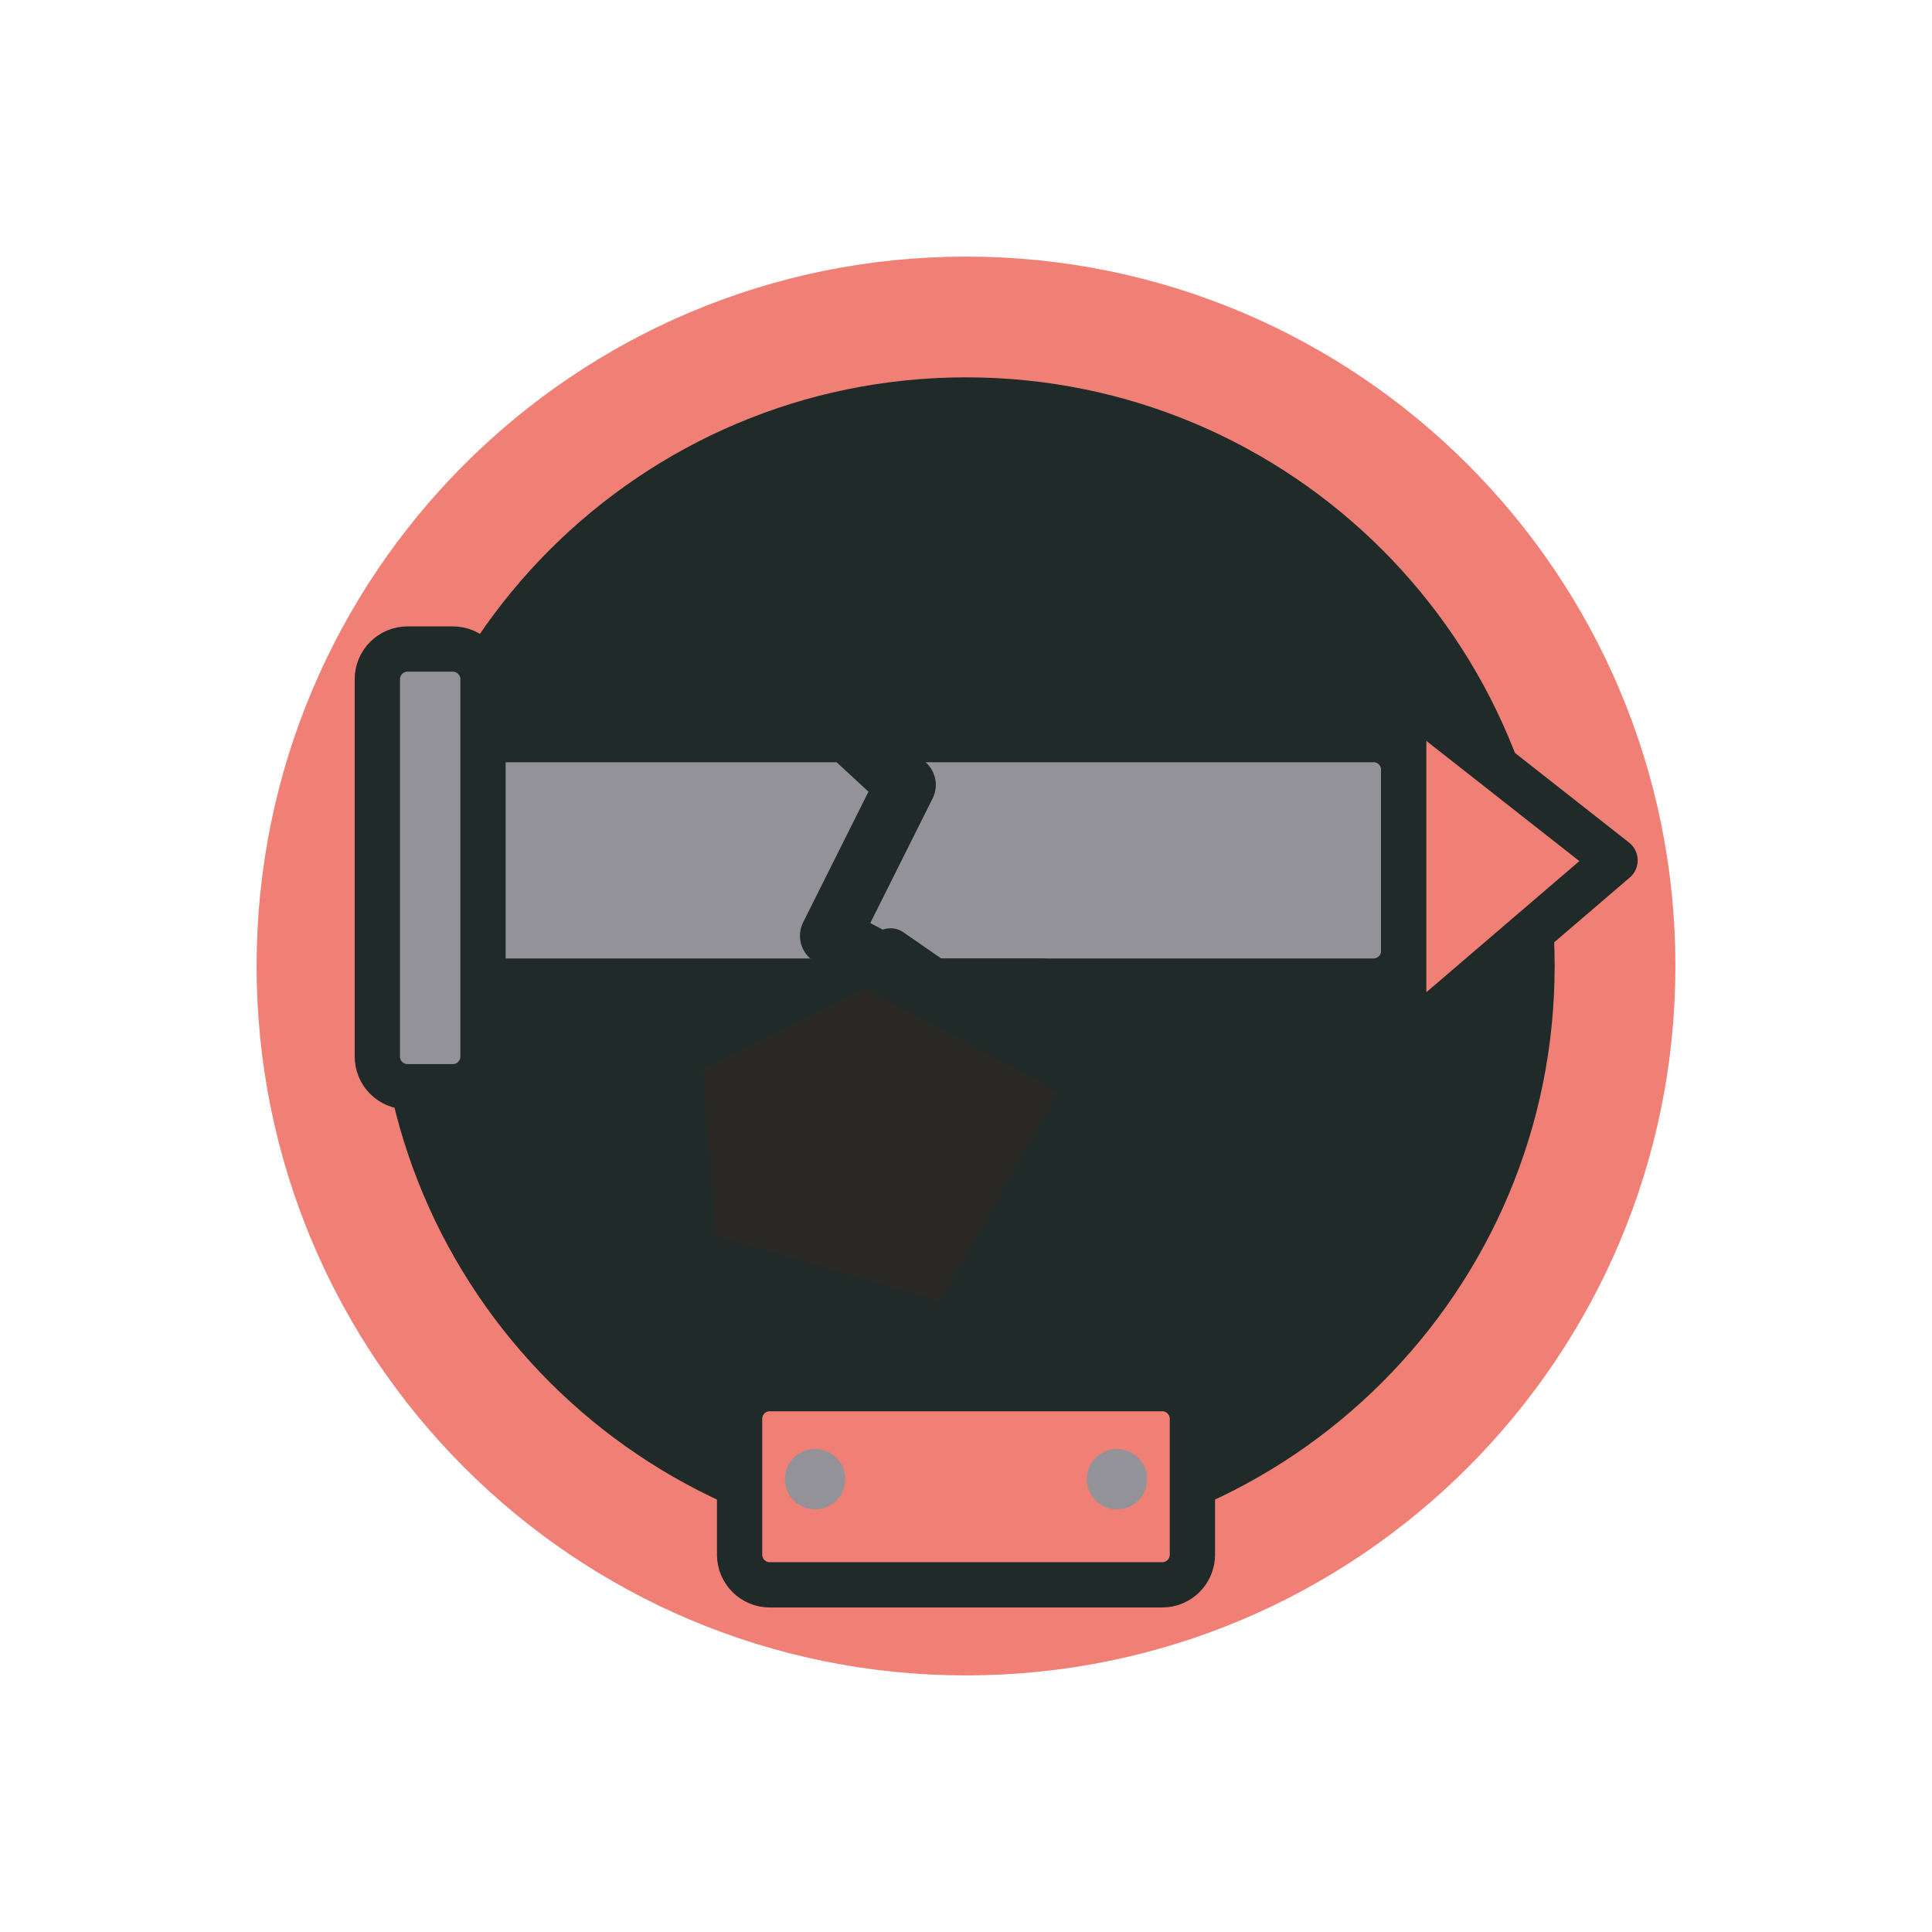
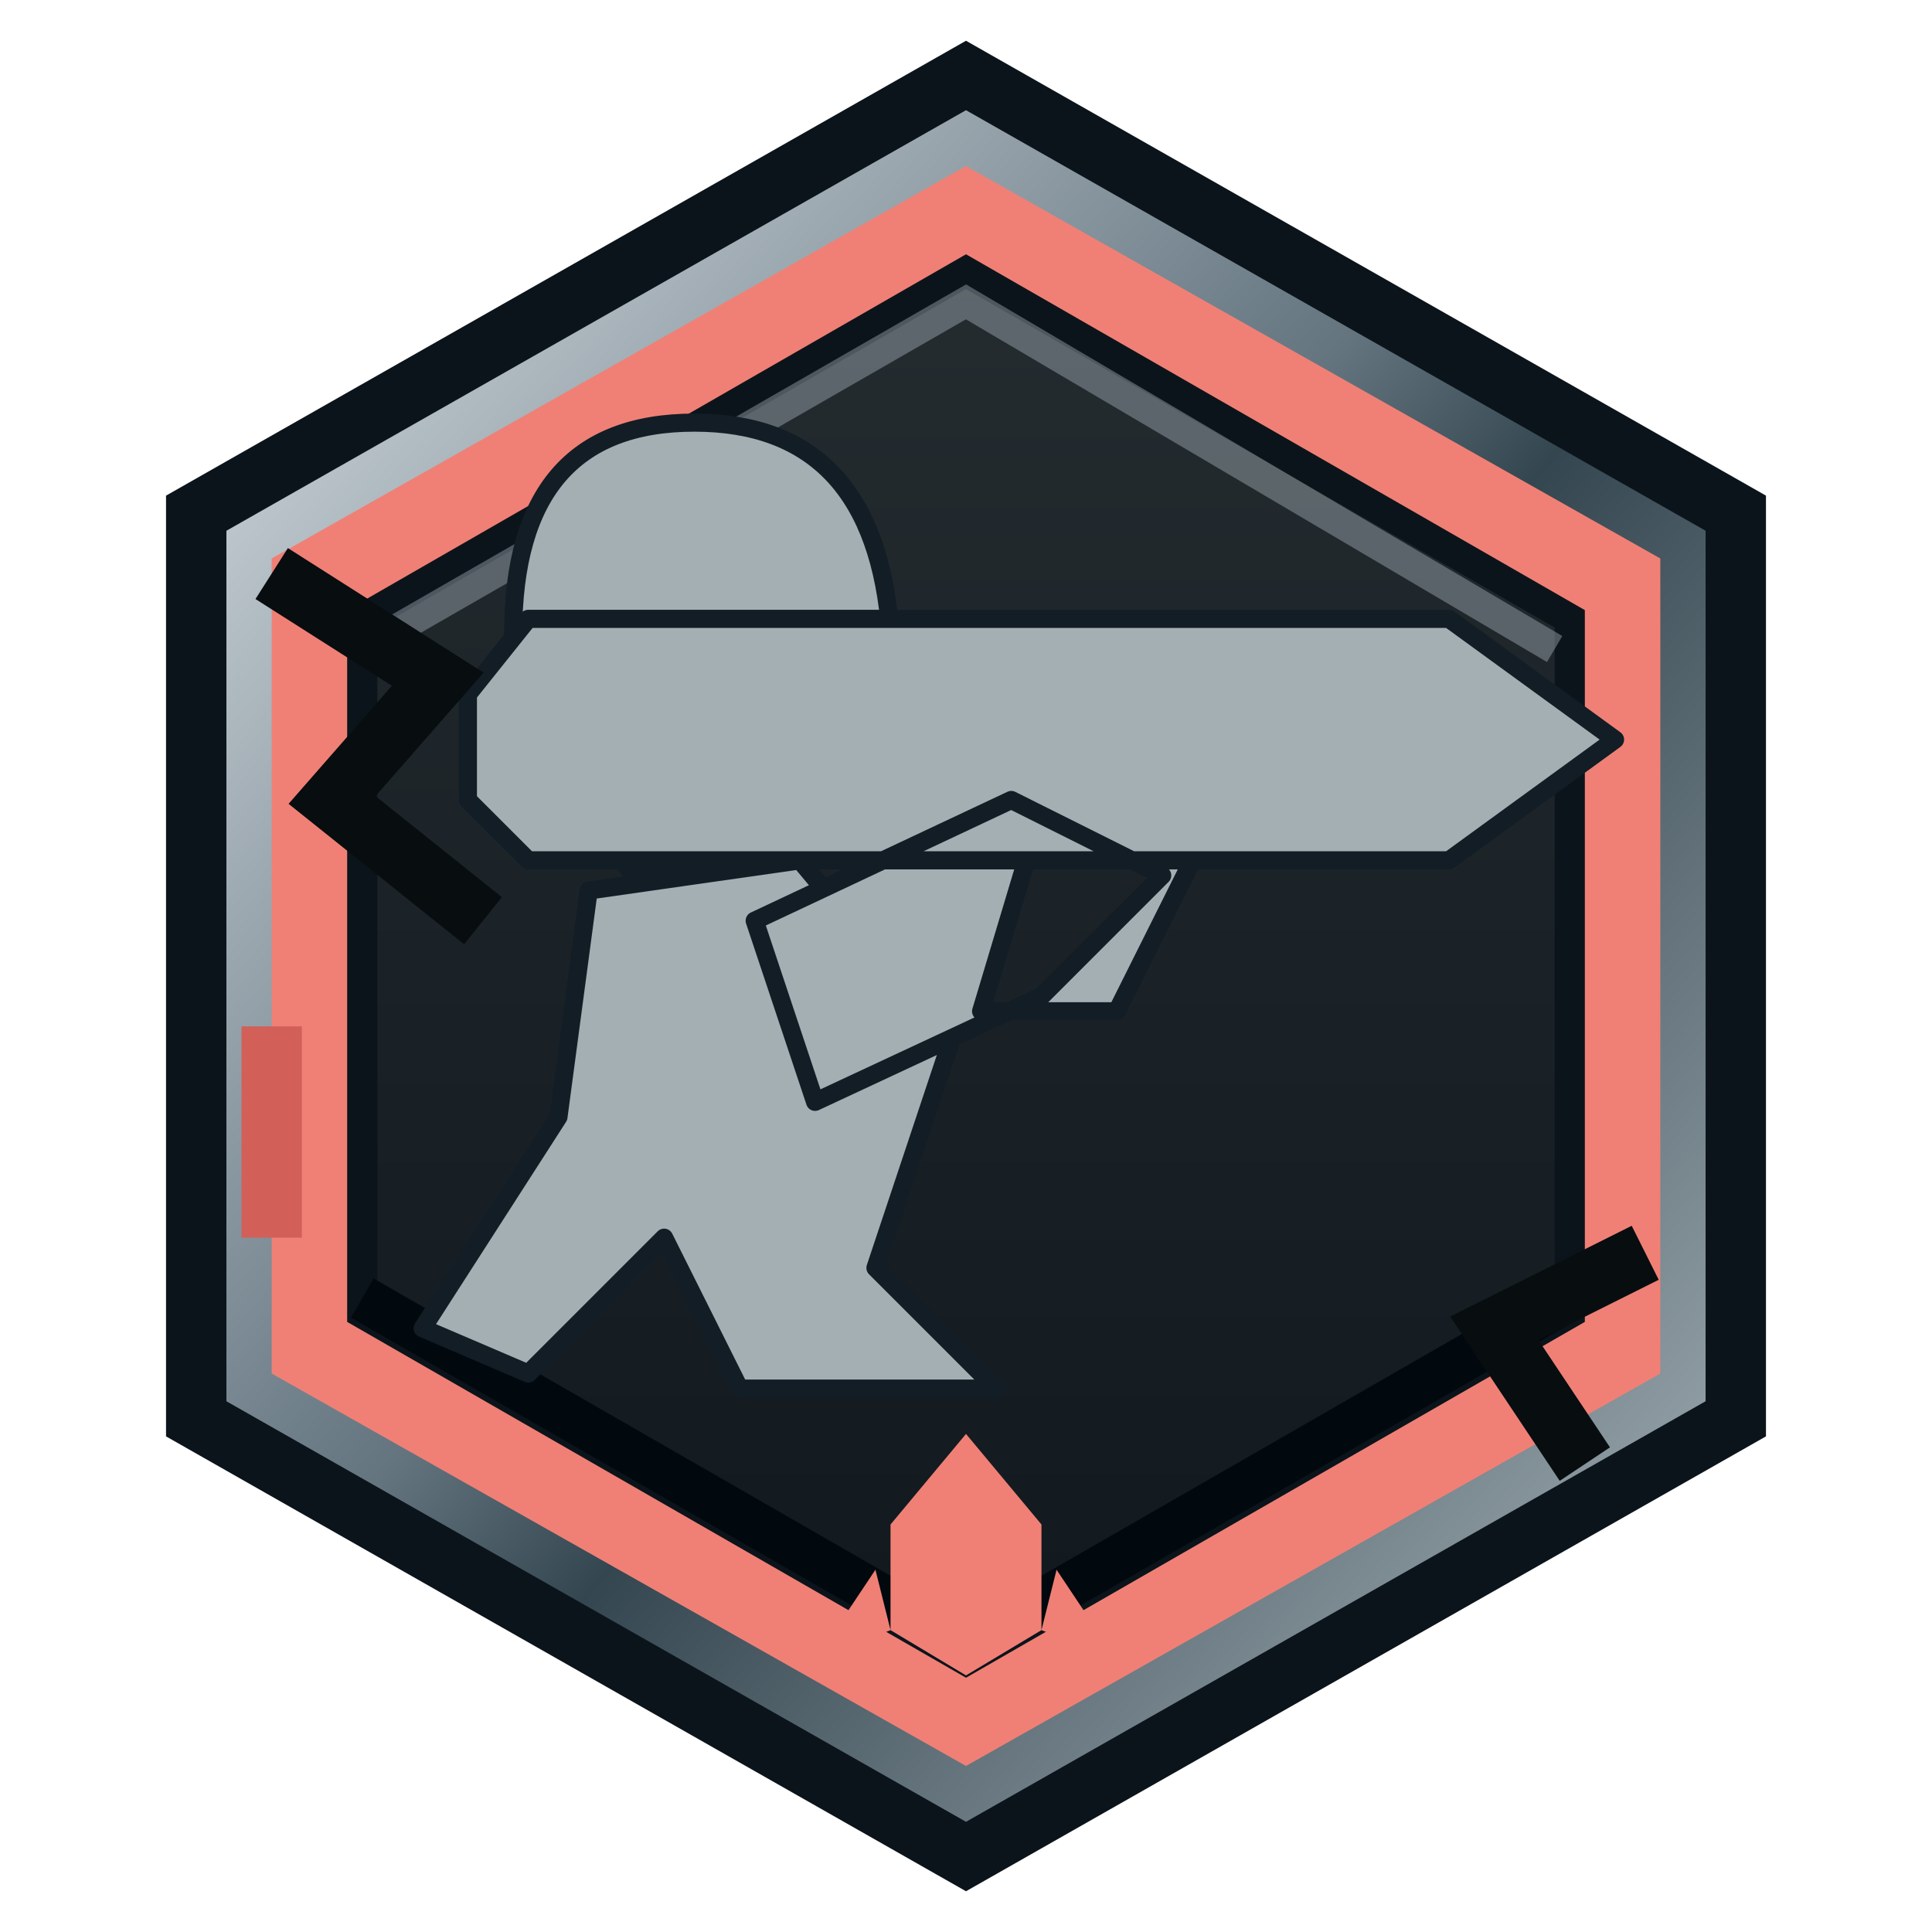
<svg xmlns="http://www.w3.org/2000/svg" width="128" height="128" viewBox="0 0 128 128">
-   <circle cx="64" cy="64" r="43" fill="#202a28" stroke="#f08075" stroke-width="8" />
-   <rect x="30" y="49" width="63" height="16" rx="2" fill="#929298" stroke="#202a28" stroke-width="3" />
-   <path d="M93 46 L107 57 L93 69 Z" fill="#f08075" stroke="#202a28" stroke-width="3" stroke-linejoin="round" />
-   <rect x="25" y="43" width="7" height="29" rx="2" fill="#929298" stroke="#202a28" stroke-width="3" />
-   <path d="M57 65 L53 81 L65 81 L69 65 Z" fill="#929298" stroke="#202a28" stroke-width="3" stroke-linejoin="round" />
-   <rect x="49" y="92" width="30" height="13" rx="2" fill="#f08075" stroke="#202a28" stroke-width="3" />
-   <circle cx="54" cy="98" r="2" fill="#929298" />
-   <circle cx="74" cy="98" r="2" fill="#929298" />
-   <path d="M45 70 L59 63 L72 72 L63 88 L46 83 Z" fill="#292825" stroke="#202a28" stroke-width="3" stroke-linejoin="round" />
-   <path d="M47 40 L60 52 L55 62 L70 70" fill="none" stroke="#202a28" stroke-width="4" stroke-linejoin="round" />
+   <defs>
+     <linearGradient id="metal" x1="0" y1="0" x2="1" y2="1">
+       <stop stop-color="#e2e8ec" />
+       <stop offset=".45" stop-color="#647580" />
+       <stop offset=".55" stop-color="#344650" />
+       <stop offset="1" stop-color="#b5c0c6" />
+     </linearGradient>
+     <linearGradient id="field" x1="0" y1="0" x2="0" y2="1">
+       <stop stop-color="#242c30" />
+       <stop offset="1" stop-color="#11181e" />
+     </linearGradient>
+   </defs>
+   <polygon points="64,5 115,34 115,94 64,123 13,94 13,34" fill="url(#metal)" stroke="#0c141b" stroke-width="4" />
+   <polygon points="64,11 110,37 110,91 64,117 18,91 18,37" fill="#f08075" />
+   <polygon points="64,18 104,41 104,87 64,110 24,87 24,41" fill="url(#field)" stroke="#0c141b" stroke-width="2" />
+   <path d="M24 43 L64 20 L103 43" fill="none" stroke="#c8d5dd" stroke-opacity=".35" stroke-width="2" />
+   <path d="M24 86 L64 109 L104 86" fill="none" stroke="#02090e" stroke-width="3" />
+   <g fill="#a4afb4" stroke="#121d25" stroke-width="1.2" stroke-linejoin="round">
+     <path d="M34 42 Q34 28 46 28 Q58 28 59 42 L62 45 L35 45 Z M38 47 L55 47 L53 56 L42 58 L38 53 Z" />
+     <path d="M39 59 L53 57 L63 69 L58 84 L66 92 L49 92 L44 82 L35 91 L28 88 L37 74 Z" />
+     <path d="M50 61 L67 53 L77 58 L69 66 L54 73 Z M31 46 L35 41 L96 41 L107 49 L96 57 L35 57 L31 53 Z M68 57 L65 67 L74 67 L79 57 Z" />
+   </g>
+   <g fill="#f08075" stroke="none">
+     <path d="M64 95 L69 101 L69 108 L64 111 L59 108 L59 101 Z M58 104 L54 110 L59 108 M70 104 L74 110 L69 108" />
+   </g>
+   <path d="M18 38 L29 45 L22 53 L32 61 M109 83 L99 88 L105 97" fill="none" stroke="#080d10" stroke-width="4" />
+   <path d="M18 68 L18 82" stroke="#d26059" stroke-width="4" />
</svg>
